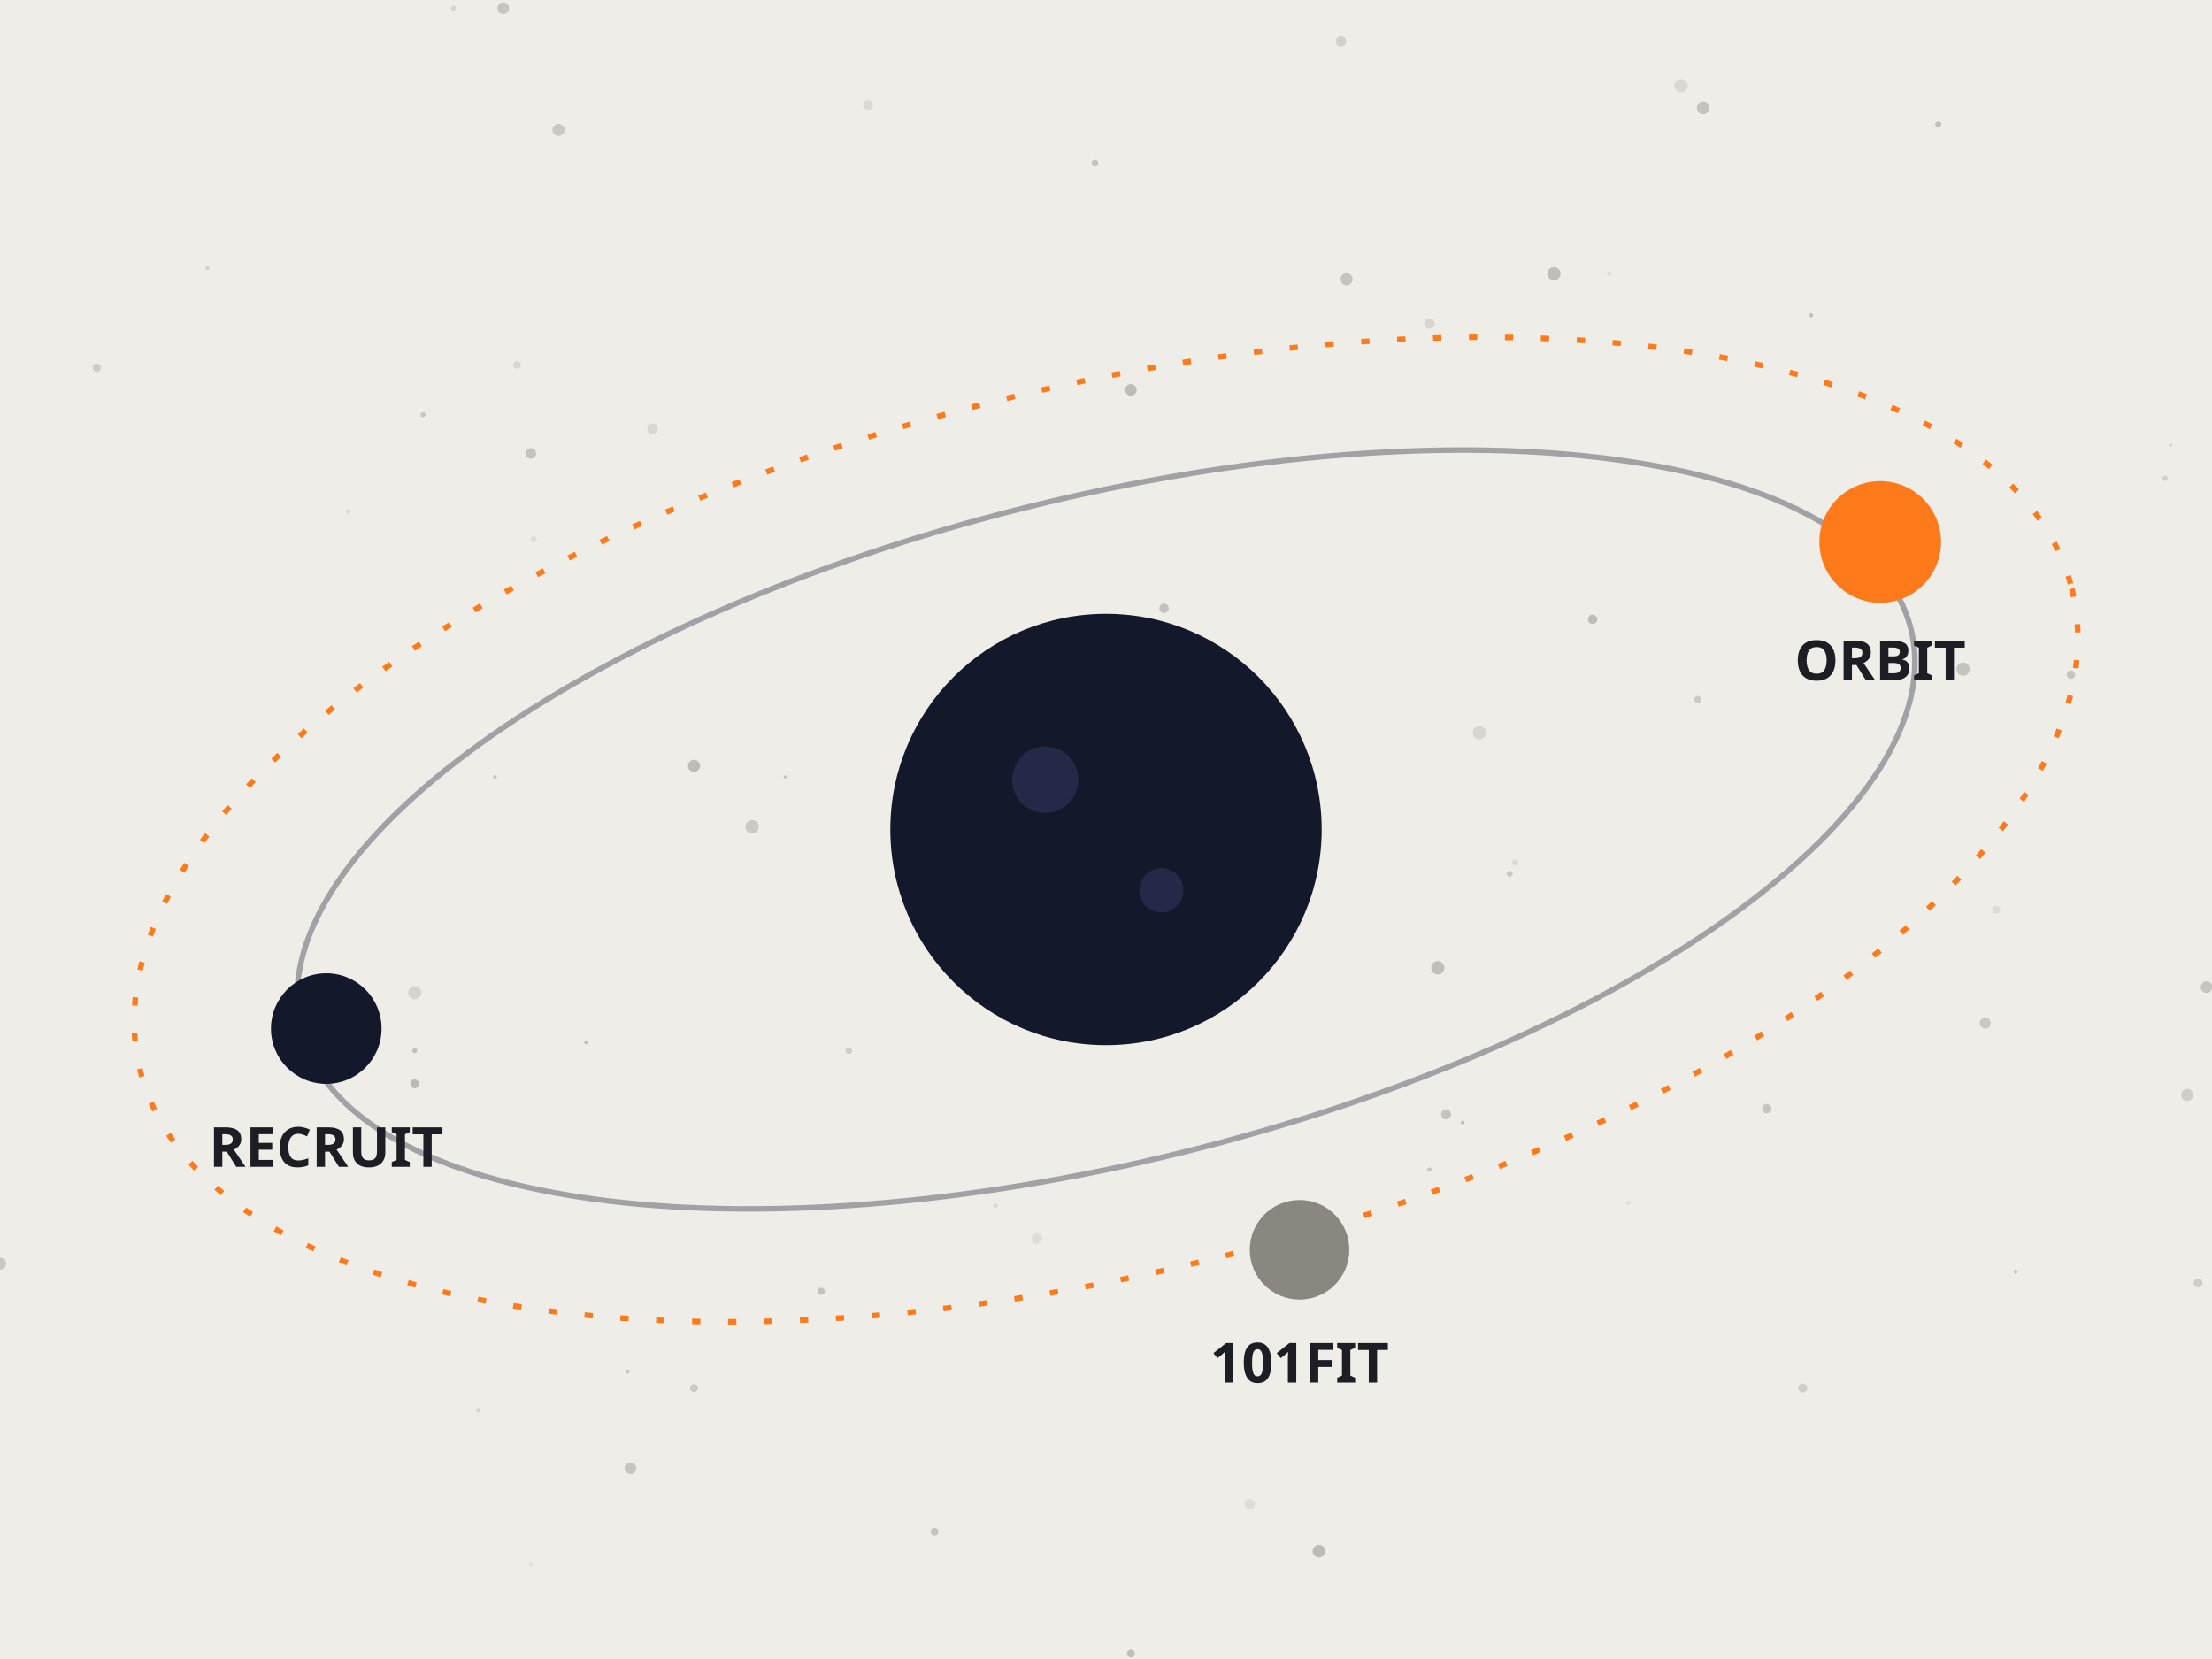
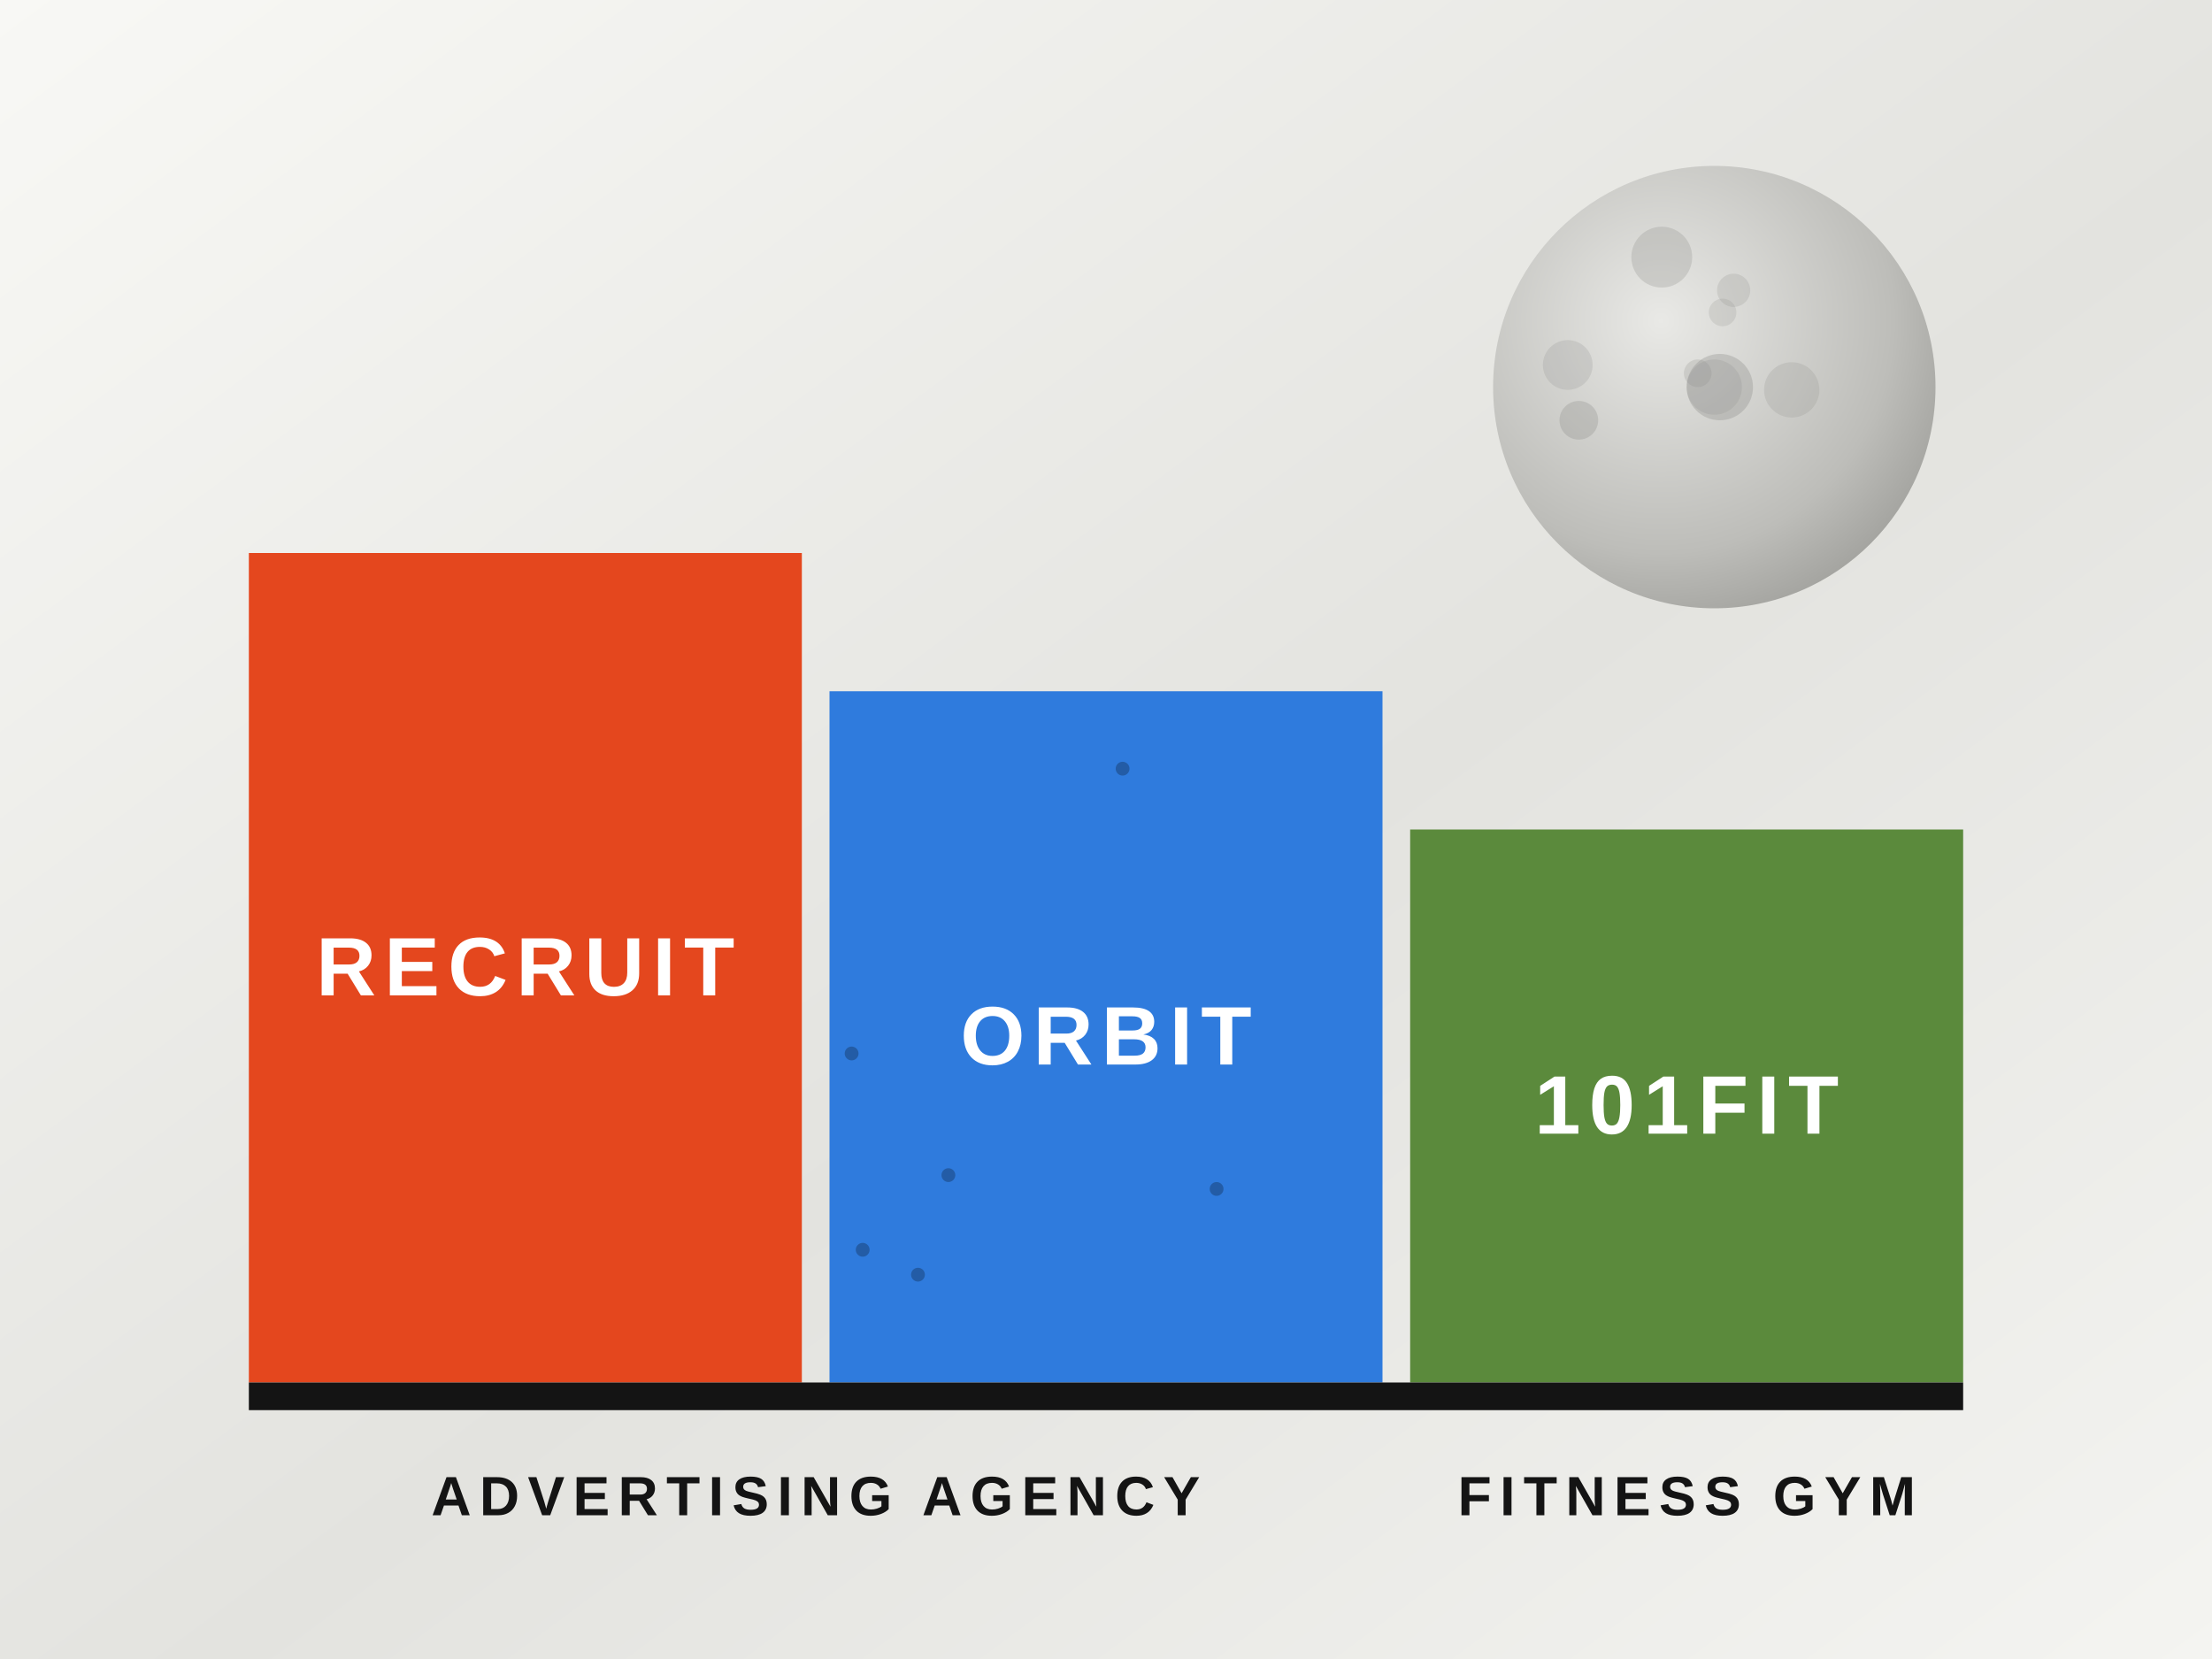
- <svg xmlns="http://www.w3.org/2000/svg" viewBox="0 0 800 600" width="800" height="600" role="img" aria-label="求人コンサル・REGOLITH ORBIT・101FIT の3つの星が同じ軌道を回る図">
-   <rect width="800" height="600" fill="#EEEDE8" />
-   <circle cx="0" cy="457" r="2.2" fill="#8A8780" opacity="0.37" />
-   <circle cx="150" cy="359" r="2.4" fill="#8A8780" opacity="0.24" />
-   <circle cx="212" cy="377" r="0.7" fill="#8A8780" opacity="0.47" />
-   <circle cx="360" cy="436" r="0.8" fill="#8A8780" opacity="0.19" />
-   <circle cx="75" cy="97" r="0.7" fill="#8A8780" opacity="0.29" />
-   <circle cx="614" cy="253" r="1.3" fill="#8A8780" opacity="0.34" />
-   <circle cx="616" cy="39" r="2.3" fill="#8A8780" opacity="0.41" />
-   <circle cx="589" cy="435" r="0.8" fill="#8A8780" opacity="0.15" />
-   <circle cx="409" cy="598" r="1.4" fill="#8A8780" opacity="0.46" />
-   <circle cx="228" cy="531" r="2.1" fill="#8A8780" opacity="0.39" />
-   <circle cx="150" cy="380" r="0.9" fill="#8A8780" opacity="0.44" />
-   <circle cx="546" cy="316" r="1.1" fill="#8A8780" opacity="0.35" />
-   <circle cx="582" cy="99" r="0.8" fill="#8A8780" opacity="0.16" />
-   <circle cx="795" cy="464" r="1.6" fill="#8A8780" opacity="0.32" />
-   <circle cx="173" cy="510" r="0.8" fill="#8A8780" opacity="0.25" />
-   <circle cx="798" cy="357" r="2.1" fill="#8A8780" opacity="0.39" />
-   <circle cx="576" cy="224" r="1.7" fill="#8A8780" opacity="0.47" />
-   <circle cx="722" cy="329" r="1.5" fill="#8A8780" opacity="0.17" />
-   <circle cx="655" cy="114" r="0.8" fill="#8A8780" opacity="0.41" />
-   <circle cx="608" cy="31" r="2.4" fill="#8A8780" opacity="0.21" />
-   <circle cx="307" cy="380" r="1.2" fill="#8A8780" opacity="0.31" />
-   <circle cx="187" cy="132" r="1.4" fill="#8A8780" opacity="0.23" />
-   <circle cx="791" cy="396" r="2.2" fill="#8A8780" opacity="0.30" />
-   <circle cx="297" cy="467" r="1.3" fill="#8A8780" opacity="0.42" />
-   <circle cx="523" cy="403" r="1.8" fill="#8A8780" opacity="0.40" />
-   <circle cx="227" cy="496" r="0.7" fill="#8A8780" opacity="0.41" />
-   <circle cx="182" cy="3" r="2.1" fill="#8A8780" opacity="0.39" />
-   <circle cx="179" cy="281" r="0.7" fill="#8A8780" opacity="0.40" />
-   <circle cx="517" cy="423" r="0.8" fill="#8A8780" opacity="0.39" />
-   <circle cx="284" cy="281" r="0.6" fill="#8A8780" opacity="0.41" />
-   <circle cx="729" cy="460" r="0.7" fill="#8A8780" opacity="0.40" />
-   <circle cx="452" cy="544" r="1.9" fill="#8A8780" opacity="0.16" />
-   <circle cx="639" cy="401" r="1.7" fill="#8A8780" opacity="0.39" />
-   <circle cx="126" cy="185" r="0.8" fill="#8A8780" opacity="0.20" />
-   <circle cx="396" cy="59" r="1.2" fill="#8A8780" opacity="0.41" />
-   <circle cx="314" cy="38" r="1.8" fill="#8A8780" opacity="0.19" />
-   <circle cx="520" cy="350" r="2.4" fill="#8A8780" opacity="0.45" />
-   <circle cx="236" cy="155" r="1.9" fill="#8A8780" opacity="0.21" />
-   <circle cx="517" cy="117" r="1.9" fill="#8A8780" opacity="0.23" />
-   <circle cx="529" cy="406" r="0.7" fill="#8A8780" opacity="0.45" />
-   <circle cx="164" cy="3" r="0.9" fill="#8A8780" opacity="0.24" />
-   <circle cx="477" cy="561" r="2.3" fill="#8A8780" opacity="0.49" />
-   <circle cx="718" cy="370" r="2.0" fill="#8A8780" opacity="0.36" />
-   <circle cx="749" cy="244" r="1.5" fill="#8A8780" opacity="0.39" />
-   <circle cx="251" cy="502" r="1.4" fill="#8A8780" opacity="0.35" />
-   <circle cx="272" cy="299" r="2.4" fill="#8A8780" opacity="0.35" />
-   <circle cx="548" cy="312" r="1.1" fill="#8A8780" opacity="0.18" />
-   <circle cx="202" cy="47" r="2.2" fill="#8A8780" opacity="0.37" />
-   <circle cx="487" cy="101" r="2.2" fill="#8A8780" opacity="0.40" />
-   <circle cx="783" cy="173" r="1.0" fill="#8A8780" opacity="0.26" />
-   <circle cx="375" cy="448" r="1.9" fill="#8A8780" opacity="0.16" />
-   <circle cx="701" cy="45" r="1.1" fill="#8A8780" opacity="0.43" />
-   <circle cx="138" cy="417" r="0.8" fill="#8A8780" opacity="0.29" />
-   <circle cx="193" cy="195" r="1.1" fill="#8A8780" opacity="0.16" />
-   <circle cx="652" cy="502" r="1.6" fill="#8A8780" opacity="0.29" />
-   <circle cx="485" cy="15" r="1.9" fill="#8A8780" opacity="0.28" />
-   <circle cx="785" cy="161" r="0.6" fill="#8A8780" opacity="0.26" />
-   <circle cx="153" cy="150" r="0.9" fill="#8A8780" opacity="0.39" />
-   <circle cx="338" cy="554" r="1.4" fill="#8A8780" opacity="0.42" />
-   <circle cx="421" cy="220" r="1.7" fill="#8A8780" opacity="0.43" />
-   <circle cx="409" cy="141" r="2.1" fill="#8A8780" opacity="0.48" />
-   <circle cx="535" cy="265" r="2.4" fill="#8A8780" opacity="0.23" />
-   <circle cx="192" cy="566" r="0.6" fill="#8A8780" opacity="0.16" />
-   <circle cx="192" cy="164" r="1.9" fill="#8A8780" opacity="0.42" />
-   <circle cx="266" cy="175" r="1.2" fill="#8A8780" opacity="0.35" />
-   <circle cx="710" cy="242" r="2.4" fill="#8A8780" opacity="0.40" />
-   <circle cx="35" cy="133" r="1.5" fill="#8A8780" opacity="0.32" />
-   <circle cx="562" cy="99" r="2.4" fill="#8A8780" opacity="0.46" />
-   <circle cx="150" cy="392" r="1.6" fill="#8A8780" opacity="0.49" />
-   <circle cx="251" cy="277" r="2.2" fill="#8A8780" opacity="0.47" />
-   <circle cx="400" cy="300" r="78" fill="#14182B" />
-   <circle cx="378" cy="282" r="12" fill="#232A47" />
-   <circle cx="420" cy="322" r="8" fill="#232A47" />
-   <ellipse cx="400" cy="300" rx="300" ry="120" transform="rotate(-14 400 300)" fill="none" stroke="#14182B" stroke-opacity=".35" stroke-width="2" />
-   <ellipse cx="400" cy="300" rx="360" ry="160" transform="rotate(-14 400 300)" fill="none" stroke="#FF7A1A" stroke-width="2" stroke-dasharray="3 10" />
-   <circle cx="680" cy="196" r="22" fill="#FF7A1A" />
-   <circle cx="118" cy="372" r="20" fill="#14182B" />
-   <circle cx="470" cy="452" r="18" fill="#8A8780" />
-   <text x="680" y="246" text-anchor="middle" font-family="Sora, Segoe UI, sans-serif" font-size="20" font-weight="700" fill="#1C1E24">ORBIT</text>
-   <text x="118" y="422" text-anchor="middle" font-family="Sora, Segoe UI, sans-serif" font-size="20" font-weight="700" fill="#1C1E24">RECRUIT</text>
-   <text x="470" y="500" text-anchor="middle" font-family="Sora, Segoe UI, sans-serif" font-size="20" font-weight="700" fill="#1C1E24">101FIT</text>
+ <svg xmlns="http://www.w3.org/2000/svg" viewBox="0 0 800 600" width="800" height="600" role="img" aria-label="求人コンサル・REGOLITH ORBIT・101FIT を3つの色ブロックで表した図">
+   <defs>
+     <linearGradient id="l21" x1="0" y1="0" x2="1" y2="1">
+       <stop offset="0" stop-color="#F8F8F5" />
+       <stop offset=".55" stop-color="#E3E3DF" />
+       <stop offset="1" stop-color="#F4F4F1" />
+     </linearGradient>
+   </defs>
+   <rect width="800" height="600" fill="url(#l21)" />
+   <defs>
+     <radialGradient id="ts" cx=".38" cy=".35" r=".75">
+       <stop offset="0" stop-color="#E9E9E6" />
+       <stop offset=".7" stop-color="#BDBDB9" />
+       <stop offset="1" stop-color="#9C9C98" />
+     </radialGradient>
+   </defs>
+   <g opacity="1">
+     <circle cx="620" cy="140" r="80" fill="url(#ts)" />
+     <circle cx="648" cy="141" r="10" fill="#8F8F8B" opacity="0.23" />
+     <circle cx="567" cy="132" r="9" fill="#8F8F8B" opacity="0.22" />
+     <circle cx="614" cy="135" r="5" fill="#8F8F8B" opacity="0.24" />
+     <circle cx="622" cy="140" r="12" fill="#8F8F8B" opacity="0.35" />
+     <circle cx="623" cy="113" r="5" fill="#8F8F8B" opacity="0.21" />
+     <circle cx="601" cy="93" r="11" fill="#8F8F8B" opacity="0.28" />
+     <circle cx="627" cy="105" r="6" fill="#8F8F8B" opacity="0.23" />
+     <circle cx="620" cy="140" r="10" fill="#8F8F8B" opacity="0.22" />
+     <circle cx="571" cy="152" r="7" fill="#8F8F8B" opacity="0.31" />
+   </g>
+   <rect x="90" y="200" width="200" height="300" fill="#E4471E" />
+   <text x="190" y="360" text-anchor="middle" font-family="'Barlow Condensed', 'Arial Narrow', Arial, sans-serif" font-size="30" font-weight="700" letter-spacing="3" fill="#FFFFFF">RECRUIT</text>
+   <rect x="300" y="250" width="200" height="250" fill="#2F7BDD" />
+   <circle cx="308" cy="381" r="2.5" fill="#000" opacity=".25" />
+   <circle cx="312" cy="452" r="2.5" fill="#000" opacity=".25" />
+   <circle cx="332" cy="461" r="2.5" fill="#000" opacity=".25" />
+   <circle cx="343" cy="425" r="2.5" fill="#000" opacity=".25" />
+   <circle cx="440" cy="430" r="2.5" fill="#000" opacity=".25" />
+   <circle cx="406" cy="278" r="2.5" fill="#000" opacity=".25" />
+   <text x="400" y="385" text-anchor="middle" font-family="'Barlow Condensed', 'Arial Narrow', Arial, sans-serif" font-size="30" font-weight="700" letter-spacing="3" fill="#FFFFFF">ORBIT</text>
+   <rect x="510" y="300" width="200" height="200" fill="#5B8A3C" />
+   <text x="610" y="410" text-anchor="middle" font-family="'Barlow Condensed', 'Arial Narrow', Arial, sans-serif" font-size="30" font-weight="700" letter-spacing="3" fill="#FFFFFF">101FIT</text>
+   <rect x="90" y="500" width="620" height="10" fill="#141414" />
+   <text x="295" y="548" text-anchor="middle" font-family="'Barlow Condensed', 'Arial Narrow', Arial, sans-serif" font-size="20" font-weight="700" letter-spacing="3" fill="#141414">ADVERTISING AGENCY</text>
+   <text x="610" y="548" text-anchor="middle" font-family="'Barlow Condensed', 'Arial Narrow', Arial, sans-serif" font-size="20" font-weight="700" letter-spacing="3" fill="#141414">FITNESS GYM</text>
</svg>
